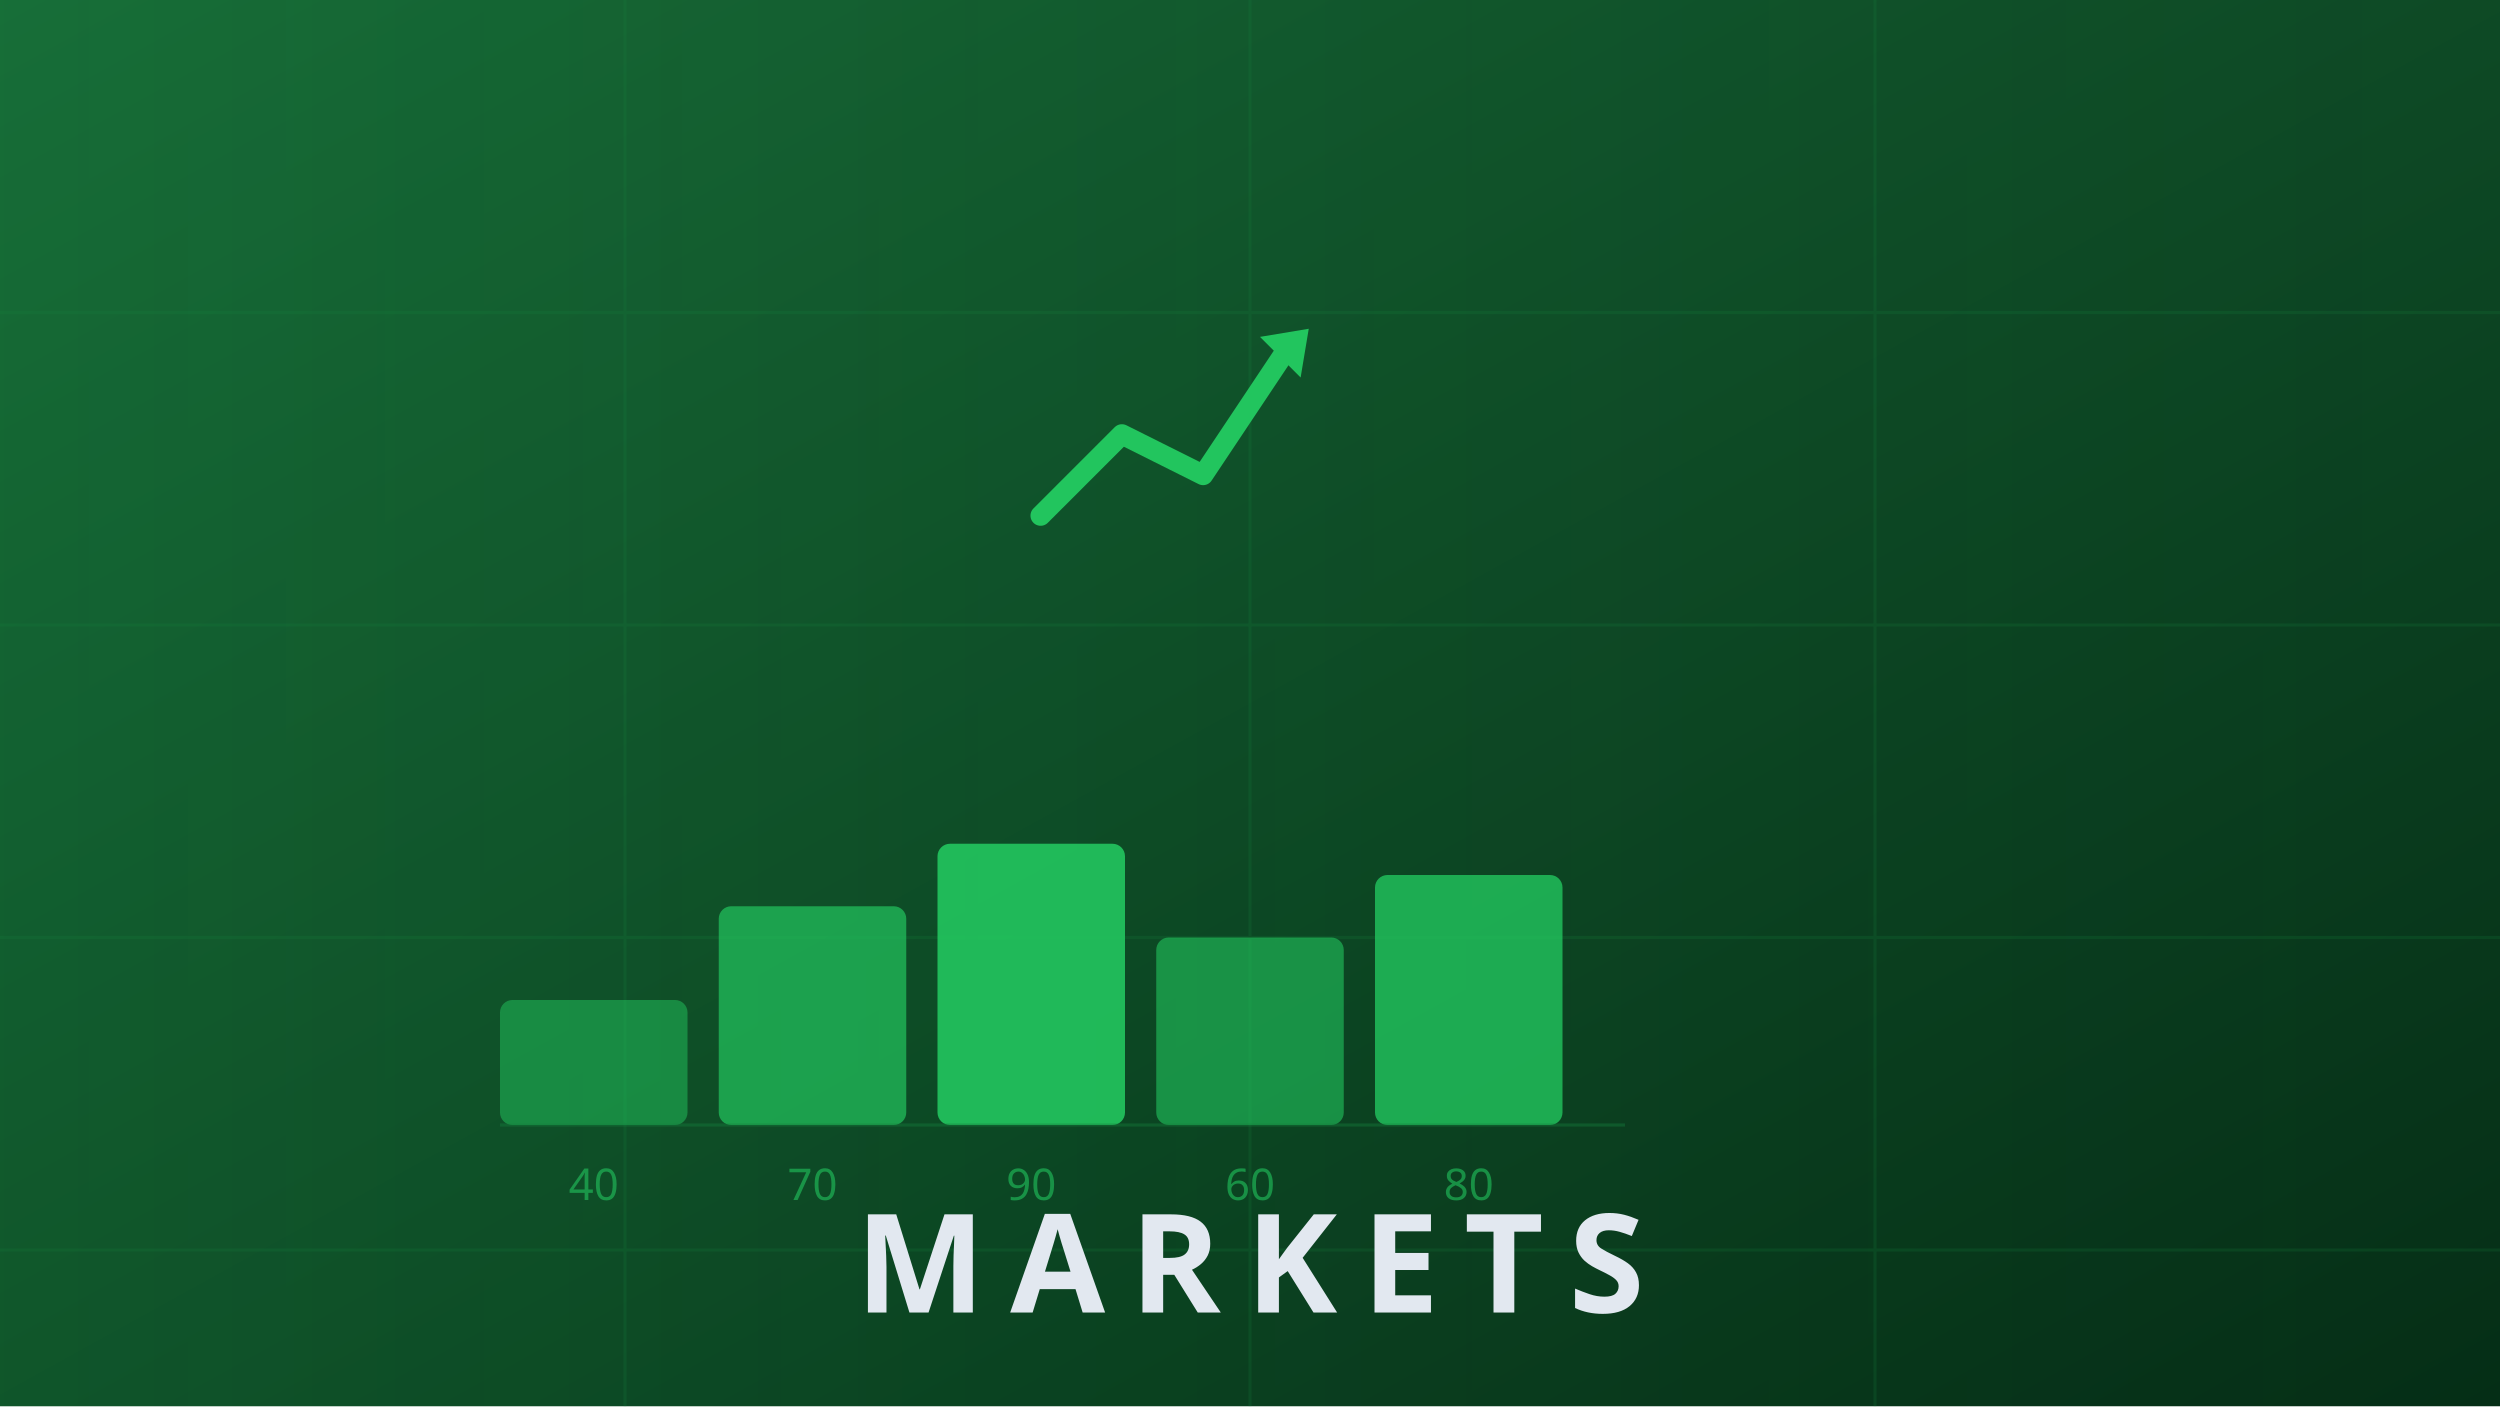
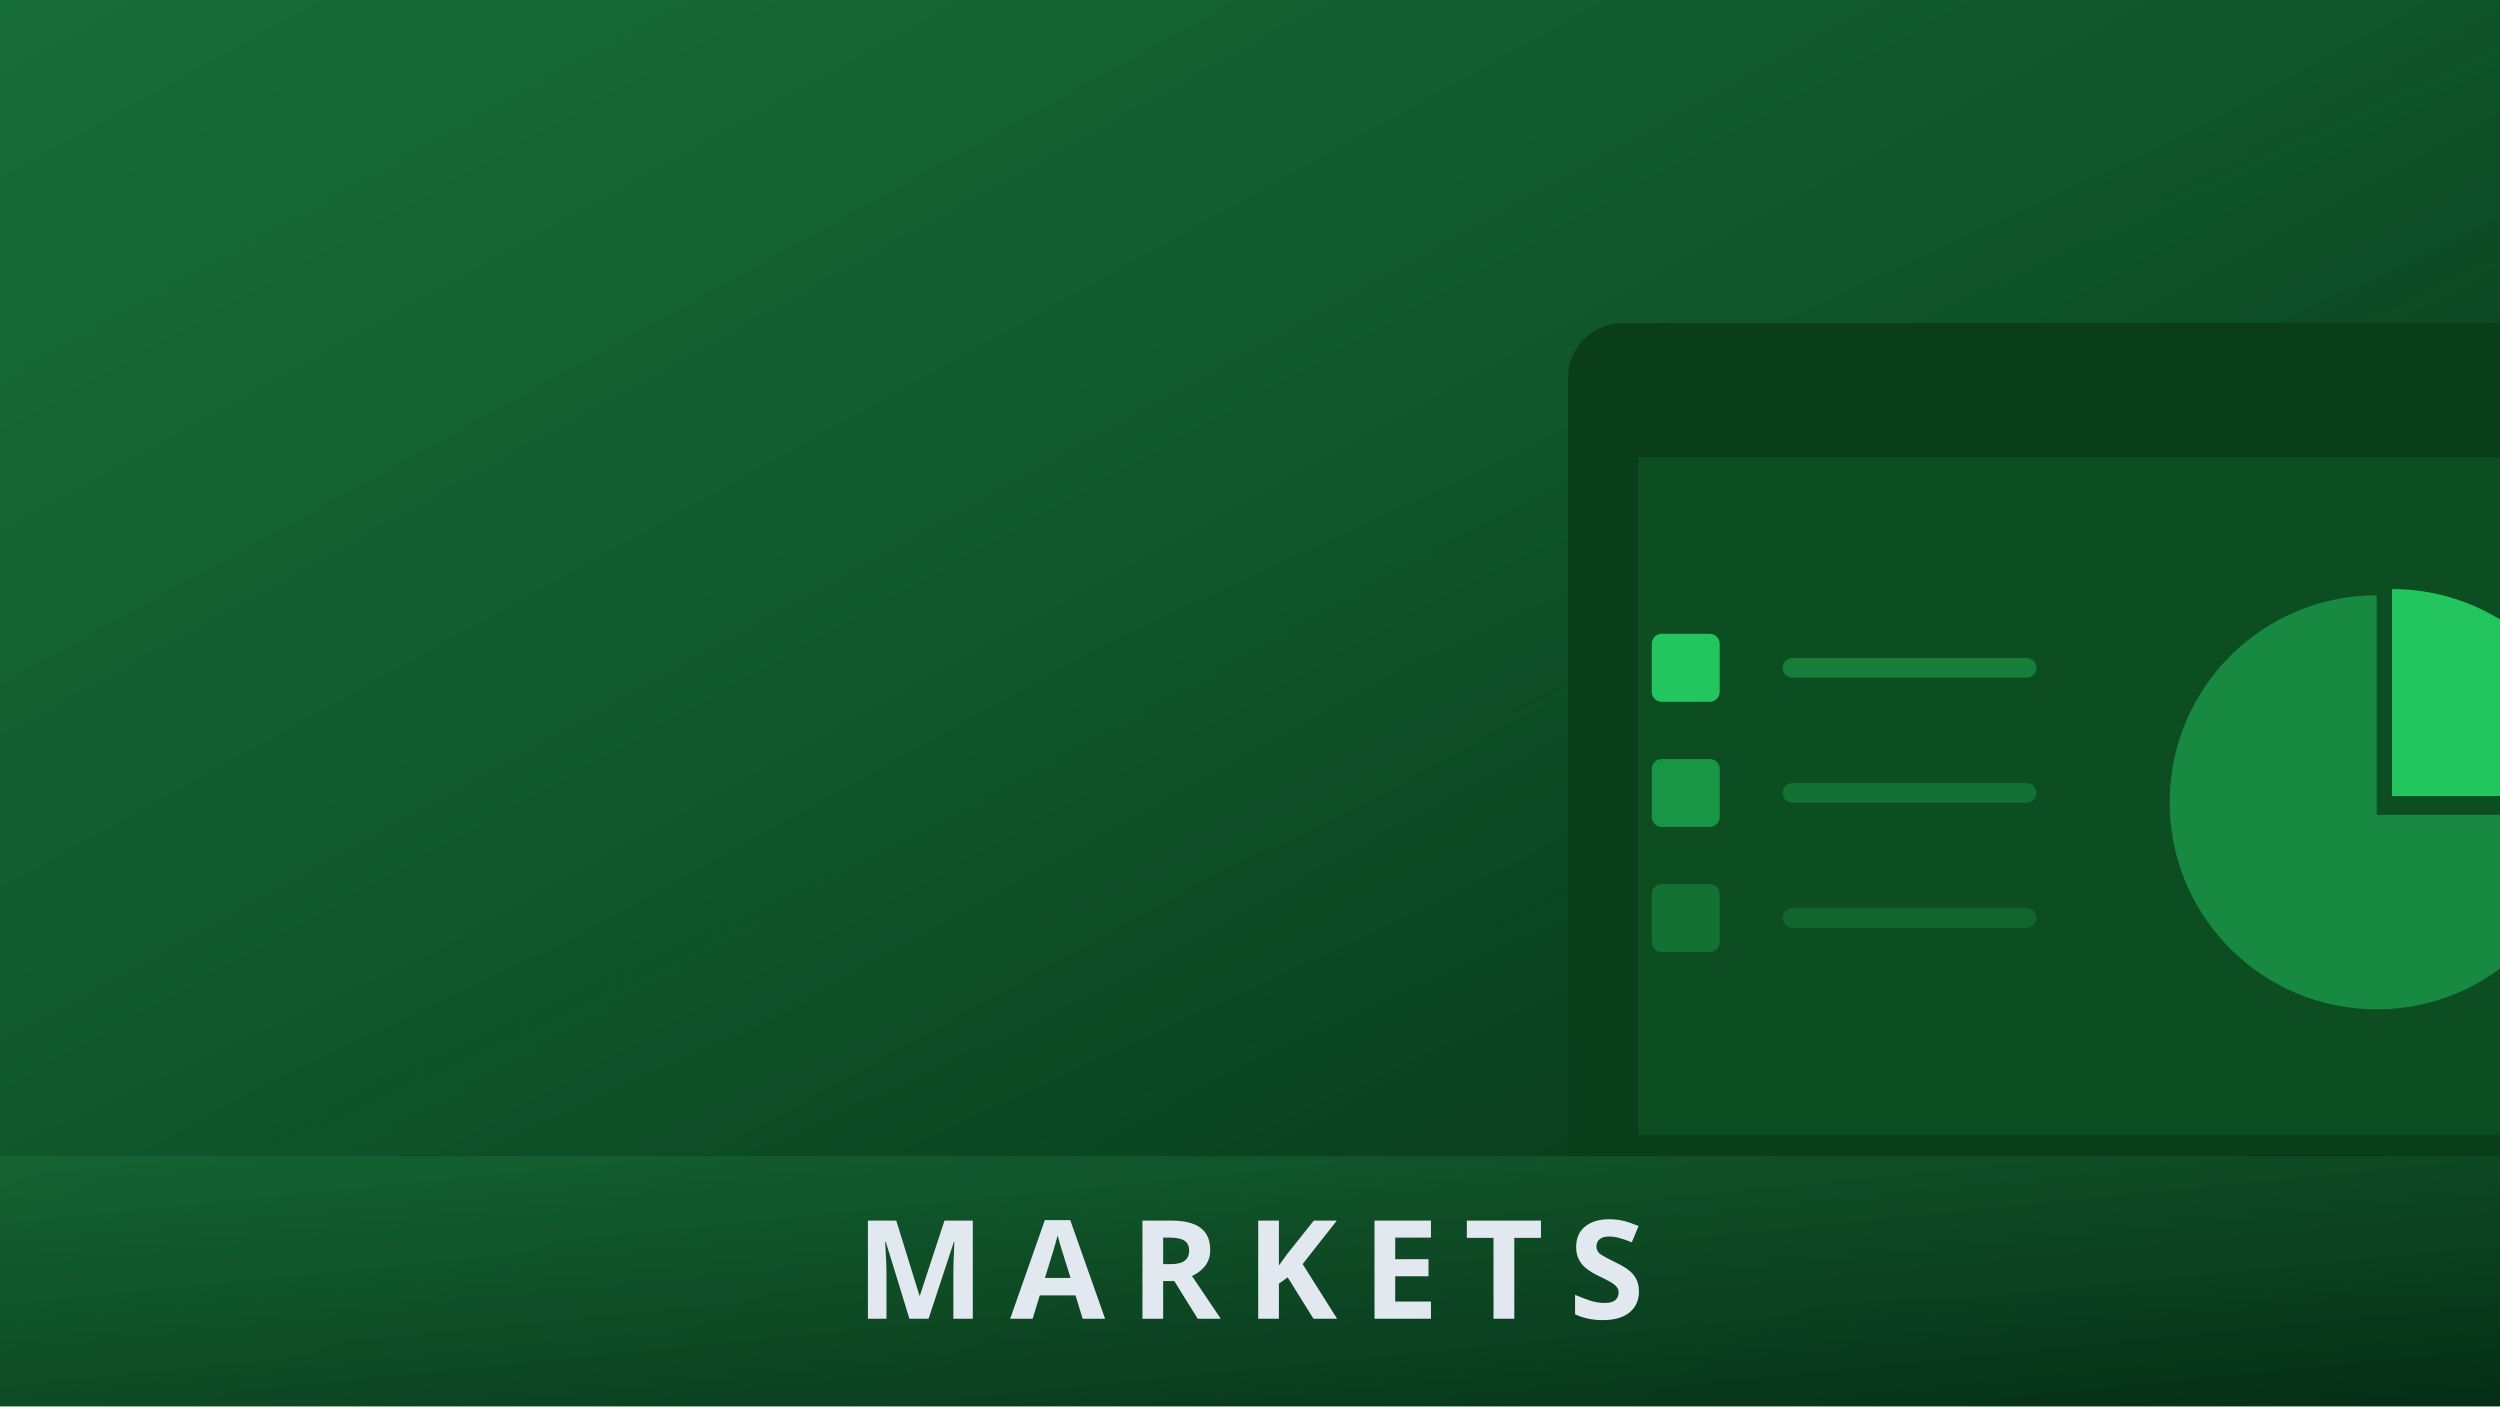
<svg xmlns="http://www.w3.org/2000/svg" viewBox="0 0 400 225" width="400" height="225">
  <defs>
-     <linearGradient id="bg" x1="0%" y1="0%" x2="100%" y2="100%">
+     <linearGradient id="bg-mkt" x1="0%" y1="0%" x2="100%" y2="100%">
      <stop offset="0%" stop-color="#166534" />
      <stop offset="100%" stop-color="#052e16" />
    </linearGradient>
-     <linearGradient id="glow" cx="50%" cy="40%">
-       <stop offset="0%" stop-color="#22c55e" stop-opacity="0.1" />
+     <linearGradient id="mkt-glow" x1="50%" y1="40%" x2="100%" y2="100%">
+       <stop offset="0%" stop-color="#22c55e" stop-opacity="0.08" />
      <stop offset="100%" stop-color="#052e16" stop-opacity="0" />
    </linearGradient>
  </defs>
-   <rect width="400" height="225" fill="url(#bg)" />
-   <rect width="400" height="225" fill="url(#glow)" />
-   <g stroke="#15803d" stroke-width="0.5" opacity="0.2">
-     <line x1="0" y1="50" x2="400" y2="50" />
-     <line x1="0" y1="100" x2="400" y2="100" />
-     <line x1="0" y1="150" x2="400" y2="150" />
-     <line x1="0" y1="200" x2="400" y2="200" />
-     <line x1="100" y1="0" x2="100" y2="225" />
-     <line x1="200" y1="0" x2="200" y2="225" />
-     <line x1="300" y1="0" x2="300" y2="225" />
+   <rect width="400" height="225" fill="url(#bg-mkt)" />
+   <rect width="400" height="225" fill="url(#mkt-glow)" />
+   <g transform="translate(-80, -40) scale(0.7)">
+     <rect x="472.7" y="131" width="263.45" height="222.9" rx="12.49" fill="#0a3d1a" />
+     <rect x="488.7" y="161.6" width="235" height="155" rx="0" fill="#0d4d22" />
+     <path d="M505.1,217.56h-11a2.26,2.26,0,0,1-2.26-2.26V204.27a2.26,2.26,0,0,1,2.26-2.26h11a2.26,2.26,0,0,1,2.26,2.26v11A2.26,2.26,0,0,1,505.1,217.56Z" fill="#22c55e" />
+     <path d="M505.1,246.16h-11a2.26,2.26,0,0,1-2.26-2.26v-11a2.26,2.26,0,0,1,2.26-2.26h11a2.26,2.26,0,0,1,2.26,2.26v11A2.26,2.26,0,0,1,505.1,246.16Z" fill="#22c55e" opacity="0.6" />
+     <path d="M505.1,274.75h-11a2.26,2.26,0,0,1-2.26-2.26v-11a2.26,2.26,0,0,1,2.26-2.26h11a2.26,2.26,0,0,1,2.26,2.26v11A2.26,2.26,0,0,1,505.1,274.75Z" fill="#22c55e" opacity="0.3" />
+     <path d="M577.33,212.04H524.16a2.26,2.26,0,1,1,0-4.51h53.17a2.26,2.26,0,1,1,0,4.51Z" fill="#22c55e" opacity="0.4" />
+     <path d="M577.33,240.64H524.16a2.26,2.26,0,1,1,0-4.51h53.17a2.26,2.26,0,1,1,0,4.51Z" fill="#22c55e" opacity="0.3" />
+     <path d="M577.33,269.23H524.16a2.26,2.26,0,1,1,0-4.51h53.17a2.26,2.26,0,1,1,0,4.51Z" fill="#22c55e" opacity="0.2" />
+     <path d="M708.34,239.1a47.32,47.32,0,0,0-47.32-47.32v47.32Z" fill="#22c55e" />
+     <path d="M657.53,243.4v-50.19a47.32,47.32,0,1,0,47.23,50.19Z" fill="#22c55e" opacity="0.5" />
+     <path d="M804.11,563.1l-42.55-1.34a4.56,4.56,0,0,1-4.4-4.02c-5.4-43.67,9.4-55.36,16.01-58.37a3.52,3.52,0,0,0,2.05-2.79l.57-4.58a4.56,4.56,0,0,1,.9-2.22c10.37-13.43,24.52-17.73,32.04-19.1a4.57,4.57,0,0,1,5.34,3.92l.86,6.57a3.62,3.62,0,0,0,.72,1.72c21.62,28.26-2.46,69.99-7.51,78.06A4.58,4.58,0,0,1,804.11,563.1Z" fill="#22c55e" opacity="0.15" />
  </g>
-   <g transform="translate(160, 50) scale(1.3)">
-     <polyline points="5,25 15,15 25,20 35,5" fill="none" stroke="#22c55e" stroke-width="2.5" stroke-linecap="round" stroke-linejoin="round" />
-     <polygon points="32,3 38,2 37,8" fill="#22c55e" />
-   </g>
-   <g transform="translate(80, 130)">
-     <rect x="0" y="30" width="30" height="20" rx="2" fill="#22c55e" opacity="0.5" />
-     <rect x="35" y="15" width="30" height="35" rx="2" fill="#22c55e" opacity="0.7" />
-     <rect x="70" y="5" width="30" height="45" rx="2" fill="#22c55e" opacity="0.9" />
-     <rect x="105" y="20" width="30" height="30" rx="2" fill="#22c55e" opacity="0.6" />
-     <rect x="140" y="10" width="30" height="40" rx="2" fill="#22c55e" opacity="0.8" />
-     <line x1="0" y1="50" x2="180" y2="50" stroke="#15803d" stroke-width="0.5" opacity="0.4" />
-     <text x="15" y="62" text-anchor="middle" fill="#22c55e" font-family="system-ui,sans-serif" font-size="7" opacity="0.6">40</text>
-     <text x="50" y="62" text-anchor="middle" fill="#22c55e" font-family="system-ui,sans-serif" font-size="7" opacity="0.6">70</text>
-     <text x="85" y="62" text-anchor="middle" fill="#22c55e" font-family="system-ui,sans-serif" font-size="7" opacity="0.6">90</text>
-     <text x="120" y="62" text-anchor="middle" fill="#22c55e" font-family="system-ui,sans-serif" font-size="7" opacity="0.6">60</text>
-     <text x="155" y="62" text-anchor="middle" fill="#22c55e" font-family="system-ui,sans-serif" font-size="7" opacity="0.6">80</text>
-   </g>
-   <text x="200" y="210" font-family="system-ui, sans-serif" font-size="22" font-weight="700" text-anchor="middle" fill="#e2e8f0" letter-spacing="4">MARKETS</text>
+   <rect x="0" y="185" width="400" height="40" fill="url(#bg-mkt)" opacity="0.9" />
+   <text x="200" y="211" font-family="system-ui, sans-serif" font-size="22" font-weight="700" text-anchor="middle" fill="#e2e8f0" letter-spacing="4">MARKETS</text>
</svg>
